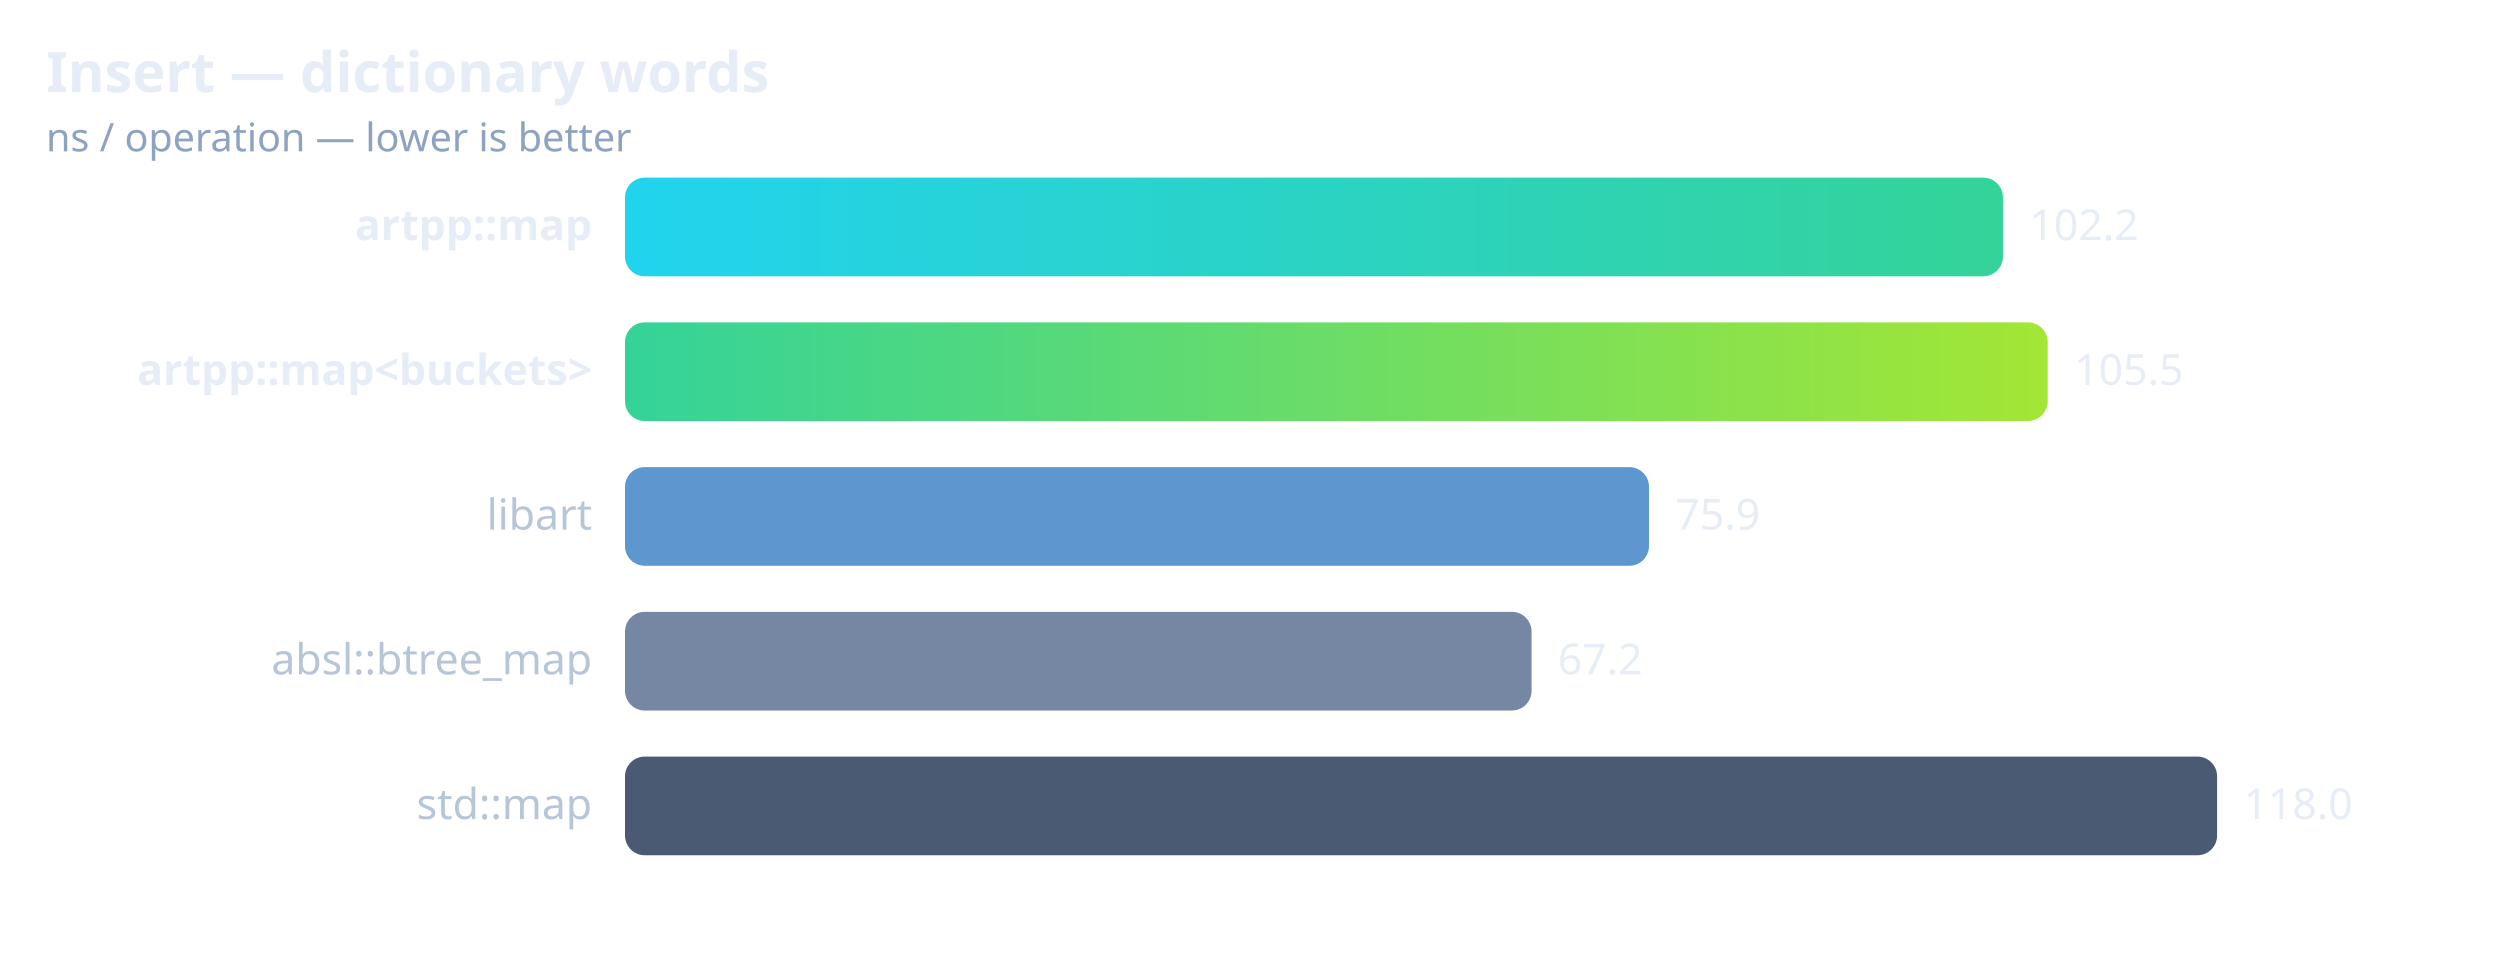
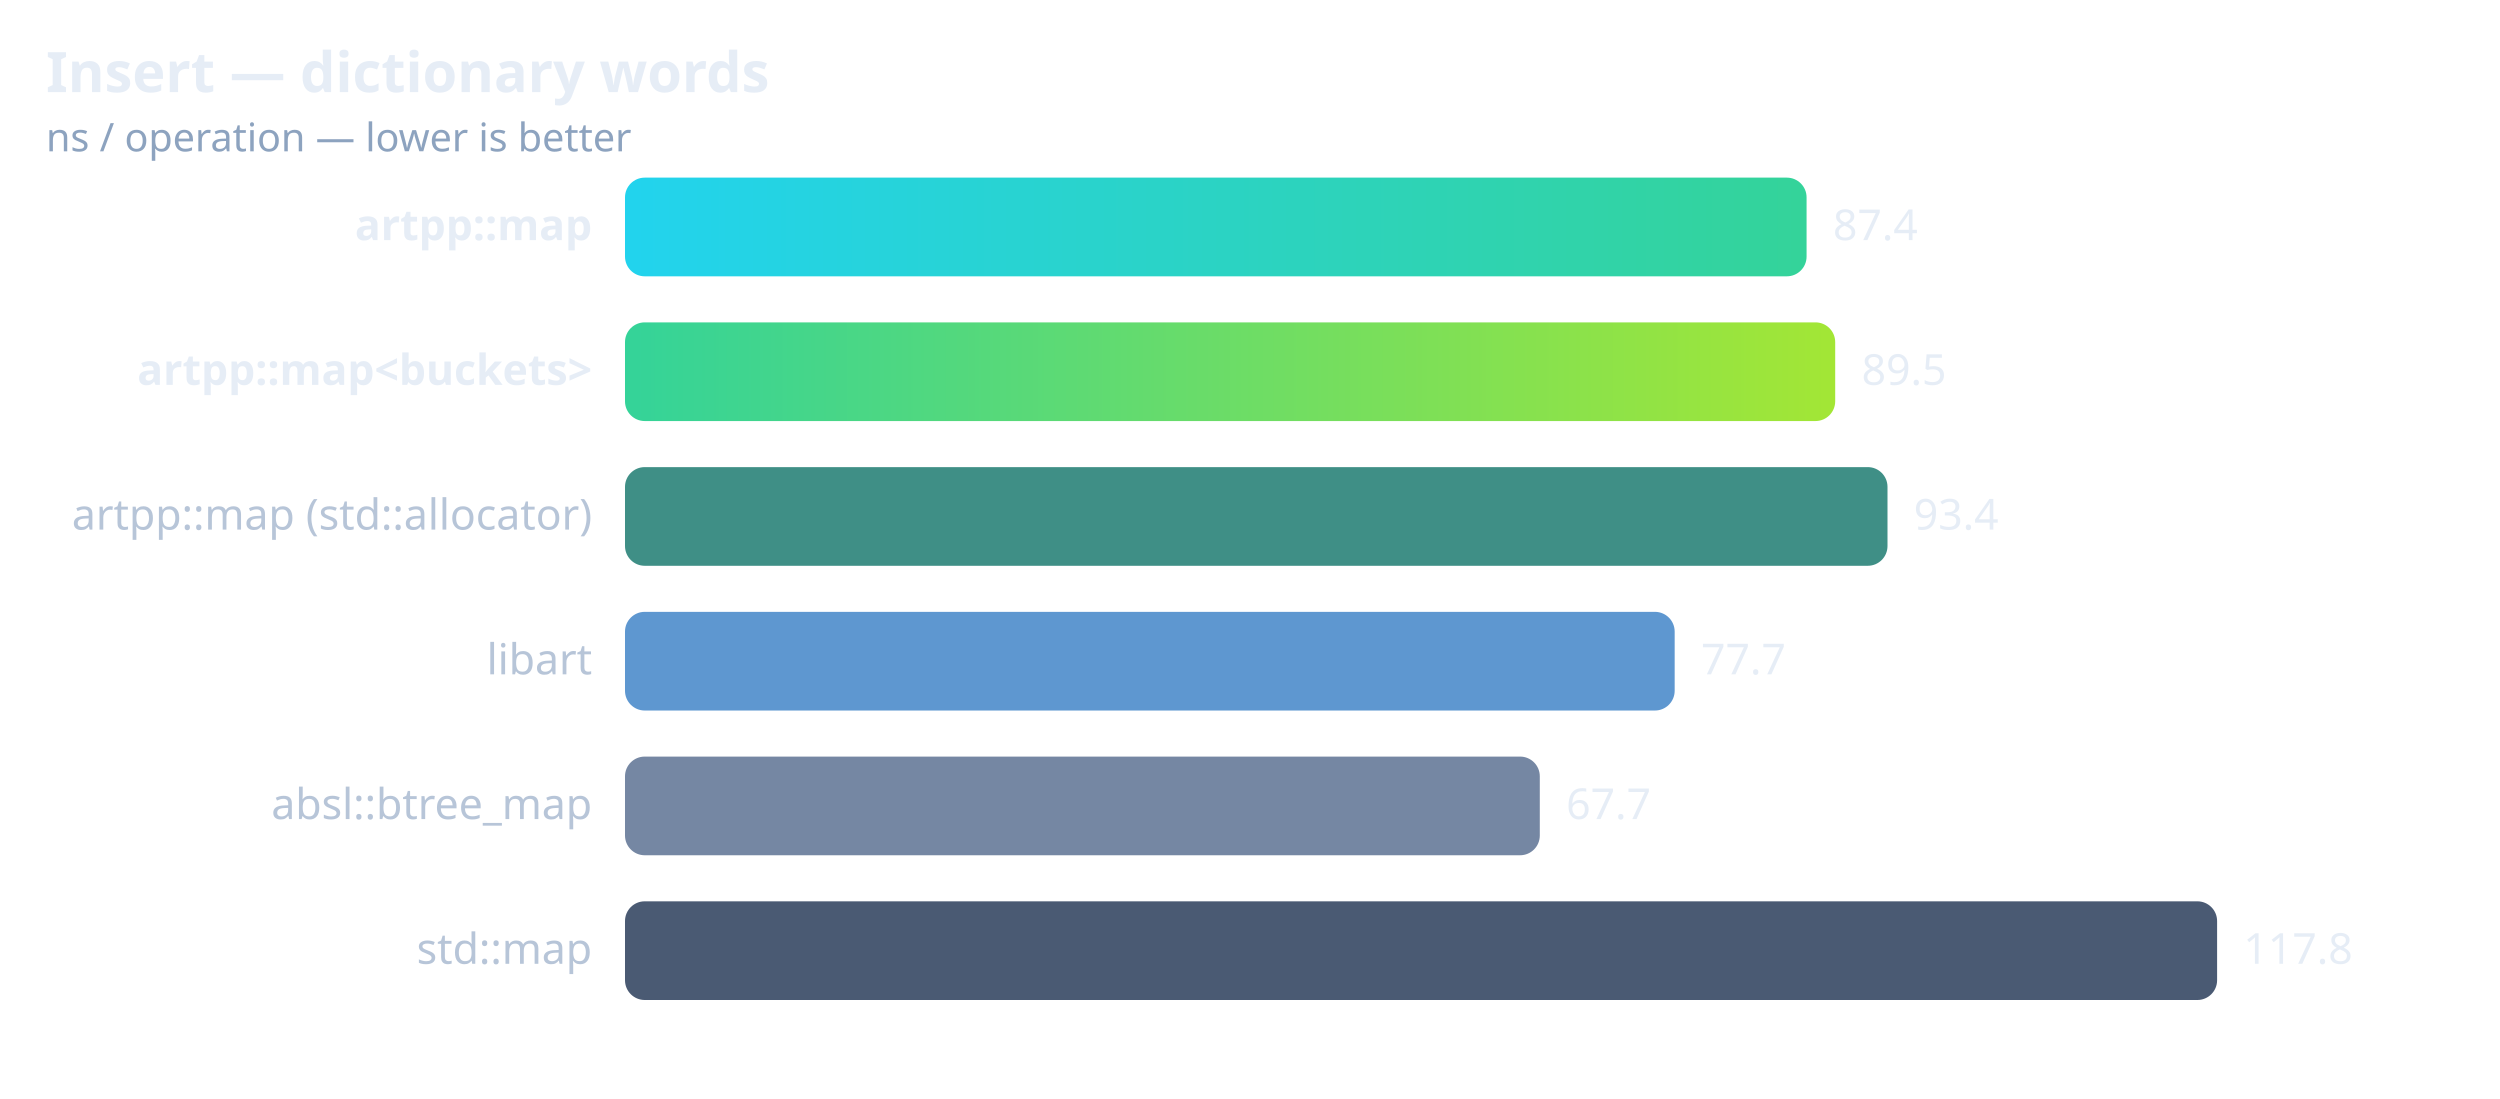
- <svg xmlns="http://www.w3.org/2000/svg" viewBox="0 0 760 290" font-family="ui-sans-serif, system-ui, sans-serif" role="img" aria-label="Insert — dictionary words">
+ <svg xmlns="http://www.w3.org/2000/svg" viewBox="0 0 760 334" font-family="ui-sans-serif, system-ui, sans-serif" role="img" aria-label="Insert — dictionary words">
  <defs>
    <linearGradient id="hot" x1="0" y1="0" x2="1" y2="0">
      <stop offset="0" stop-color="#22d3ee" />
      <stop offset="1" stop-color="#34d399" />
    </linearGradient>
    <linearGradient id="hot2" x1="0" y1="0" x2="1" y2="0">
      <stop offset="0" stop-color="#34d399" />
      <stop offset="1" stop-color="#a3e635" />
    </linearGradient>
  </defs>
  <text x="14" y="28" font-size="17" font-weight="600" fill="#e6edf6">Insert — dictionary words</text>
  <text x="14" y="46" font-size="12" fill="#8da3bf">ns / operation — lower is better</text>
  <text x="180" y="73.0" font-size="13" font-weight="600" fill="#e6edf6" text-anchor="end">artpp::map</text>
-   <rect x="190" y="54" width="418.9" height="30" rx="6" fill="url(#hot)" />
-   <text x="616.934" y="73.0" font-size="13" fill="#e6edf6">102.2</text>
+   <rect x="190" y="54" width="359.2" height="30" rx="6" fill="url(#hot)" />
+   <text x="557.22" y="73.0" font-size="13" fill="#e6edf6">87.4</text>
  <text x="180" y="117.0" font-size="13" font-weight="600" fill="#e6edf6" text-anchor="end">artpp::map&lt;buckets&gt;</text>
-   <rect x="190" y="98" width="432.5" height="30" rx="6" fill="url(#hot2)" />
-   <text x="630.546" y="117.0" font-size="13" fill="#e6edf6">105.5</text>
-   <text x="180" y="161.0" font-size="13" font-weight="400" fill="#b7c5d8" text-anchor="end">libart</text>
-   <rect x="190" y="142" width="311.3" height="30" rx="6" fill="#5e97d0" />
-   <text x="509.31" y="161.0" font-size="13" fill="#e6edf6">75.9</text>
-   <text x="180" y="205.0" font-size="13" font-weight="400" fill="#b7c5d8" text-anchor="end">absl::btree_map</text>
-   <rect x="190" y="186" width="275.6" height="30" rx="6" fill="#7587a3" />
-   <text x="473.558" y="205.0" font-size="13" fill="#e6edf6">67.2</text>
-   <text x="180" y="249.0" font-size="13" font-weight="400" fill="#b7c5d8" text-anchor="end">std::map</text>
-   <rect x="190" y="230" width="484.0" height="30" rx="6" fill="#4a5a73" />
-   <text x="682.0" y="249.0" font-size="13" fill="#e6edf6">118.0</text>
+   <rect x="190" y="98" width="367.9" height="30" rx="6" fill="url(#hot2)" />
+   <text x="565.93" y="117.0" font-size="13" fill="#e6edf6">89.5</text>
+   <text x="180" y="161.0" font-size="13" font-weight="400" fill="#b7c5d8" text-anchor="end">artpp::map (std::allocator)</text>
+   <rect x="190" y="142" width="383.8" height="30" rx="6" fill="#3f8f86" />
+   <text x="581.79" y="161.0" font-size="13" fill="#e6edf6">93.4</text>
+   <text x="180" y="205.0" font-size="13" font-weight="400" fill="#b7c5d8" text-anchor="end">libart</text>
+   <rect x="190" y="186" width="319.1" height="30" rx="6" fill="#5e97d0" />
+   <text x="517.12" y="205.0" font-size="13" fill="#e6edf6">77.7</text>
+   <text x="180" y="249.0" font-size="13" font-weight="400" fill="#b7c5d8" text-anchor="end">absl::btree_map</text>
+   <rect x="190" y="230" width="278.1" height="30" rx="6" fill="#7587a3" />
+   <text x="476.115" y="249.0" font-size="13" fill="#e6edf6">67.7</text>
+   <text x="180" y="293.0" font-size="13" font-weight="400" fill="#b7c5d8" text-anchor="end">std::map</text>
+   <rect x="190" y="274" width="484.0" height="30" rx="6" fill="#4a5a73" />
+   <text x="682.0" y="293.0" font-size="13" fill="#e6edf6">117.8</text>
</svg>
